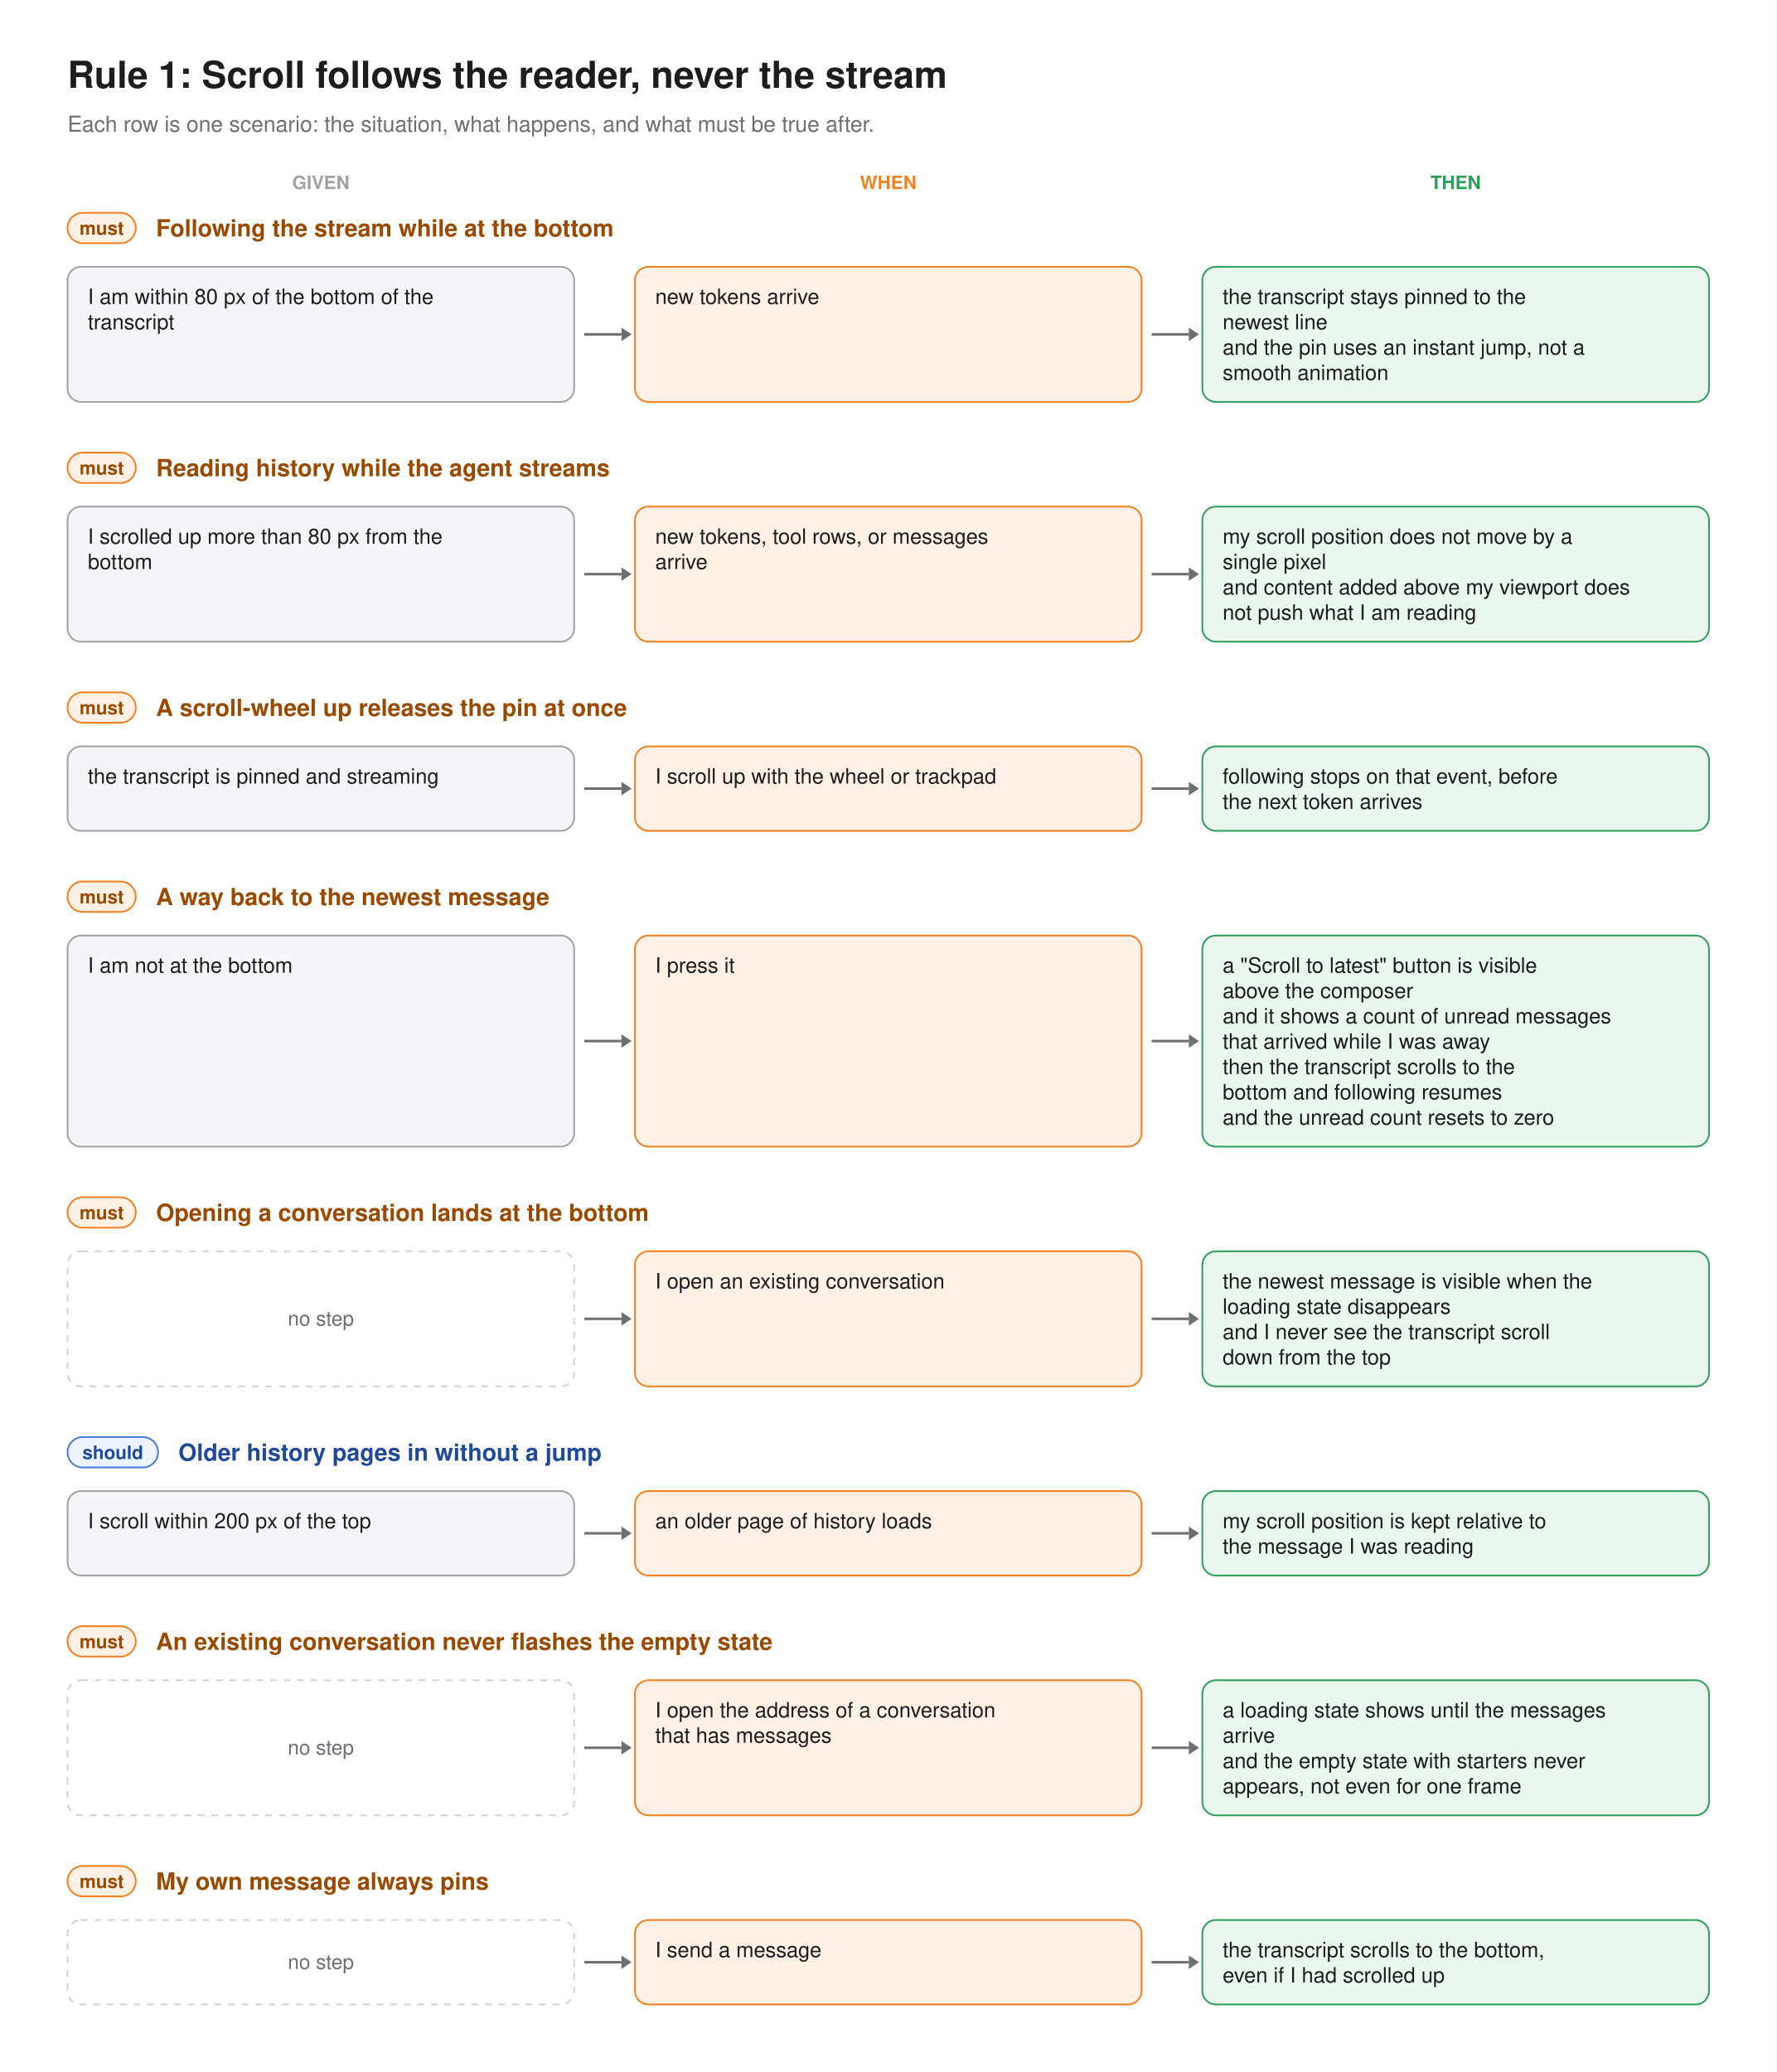
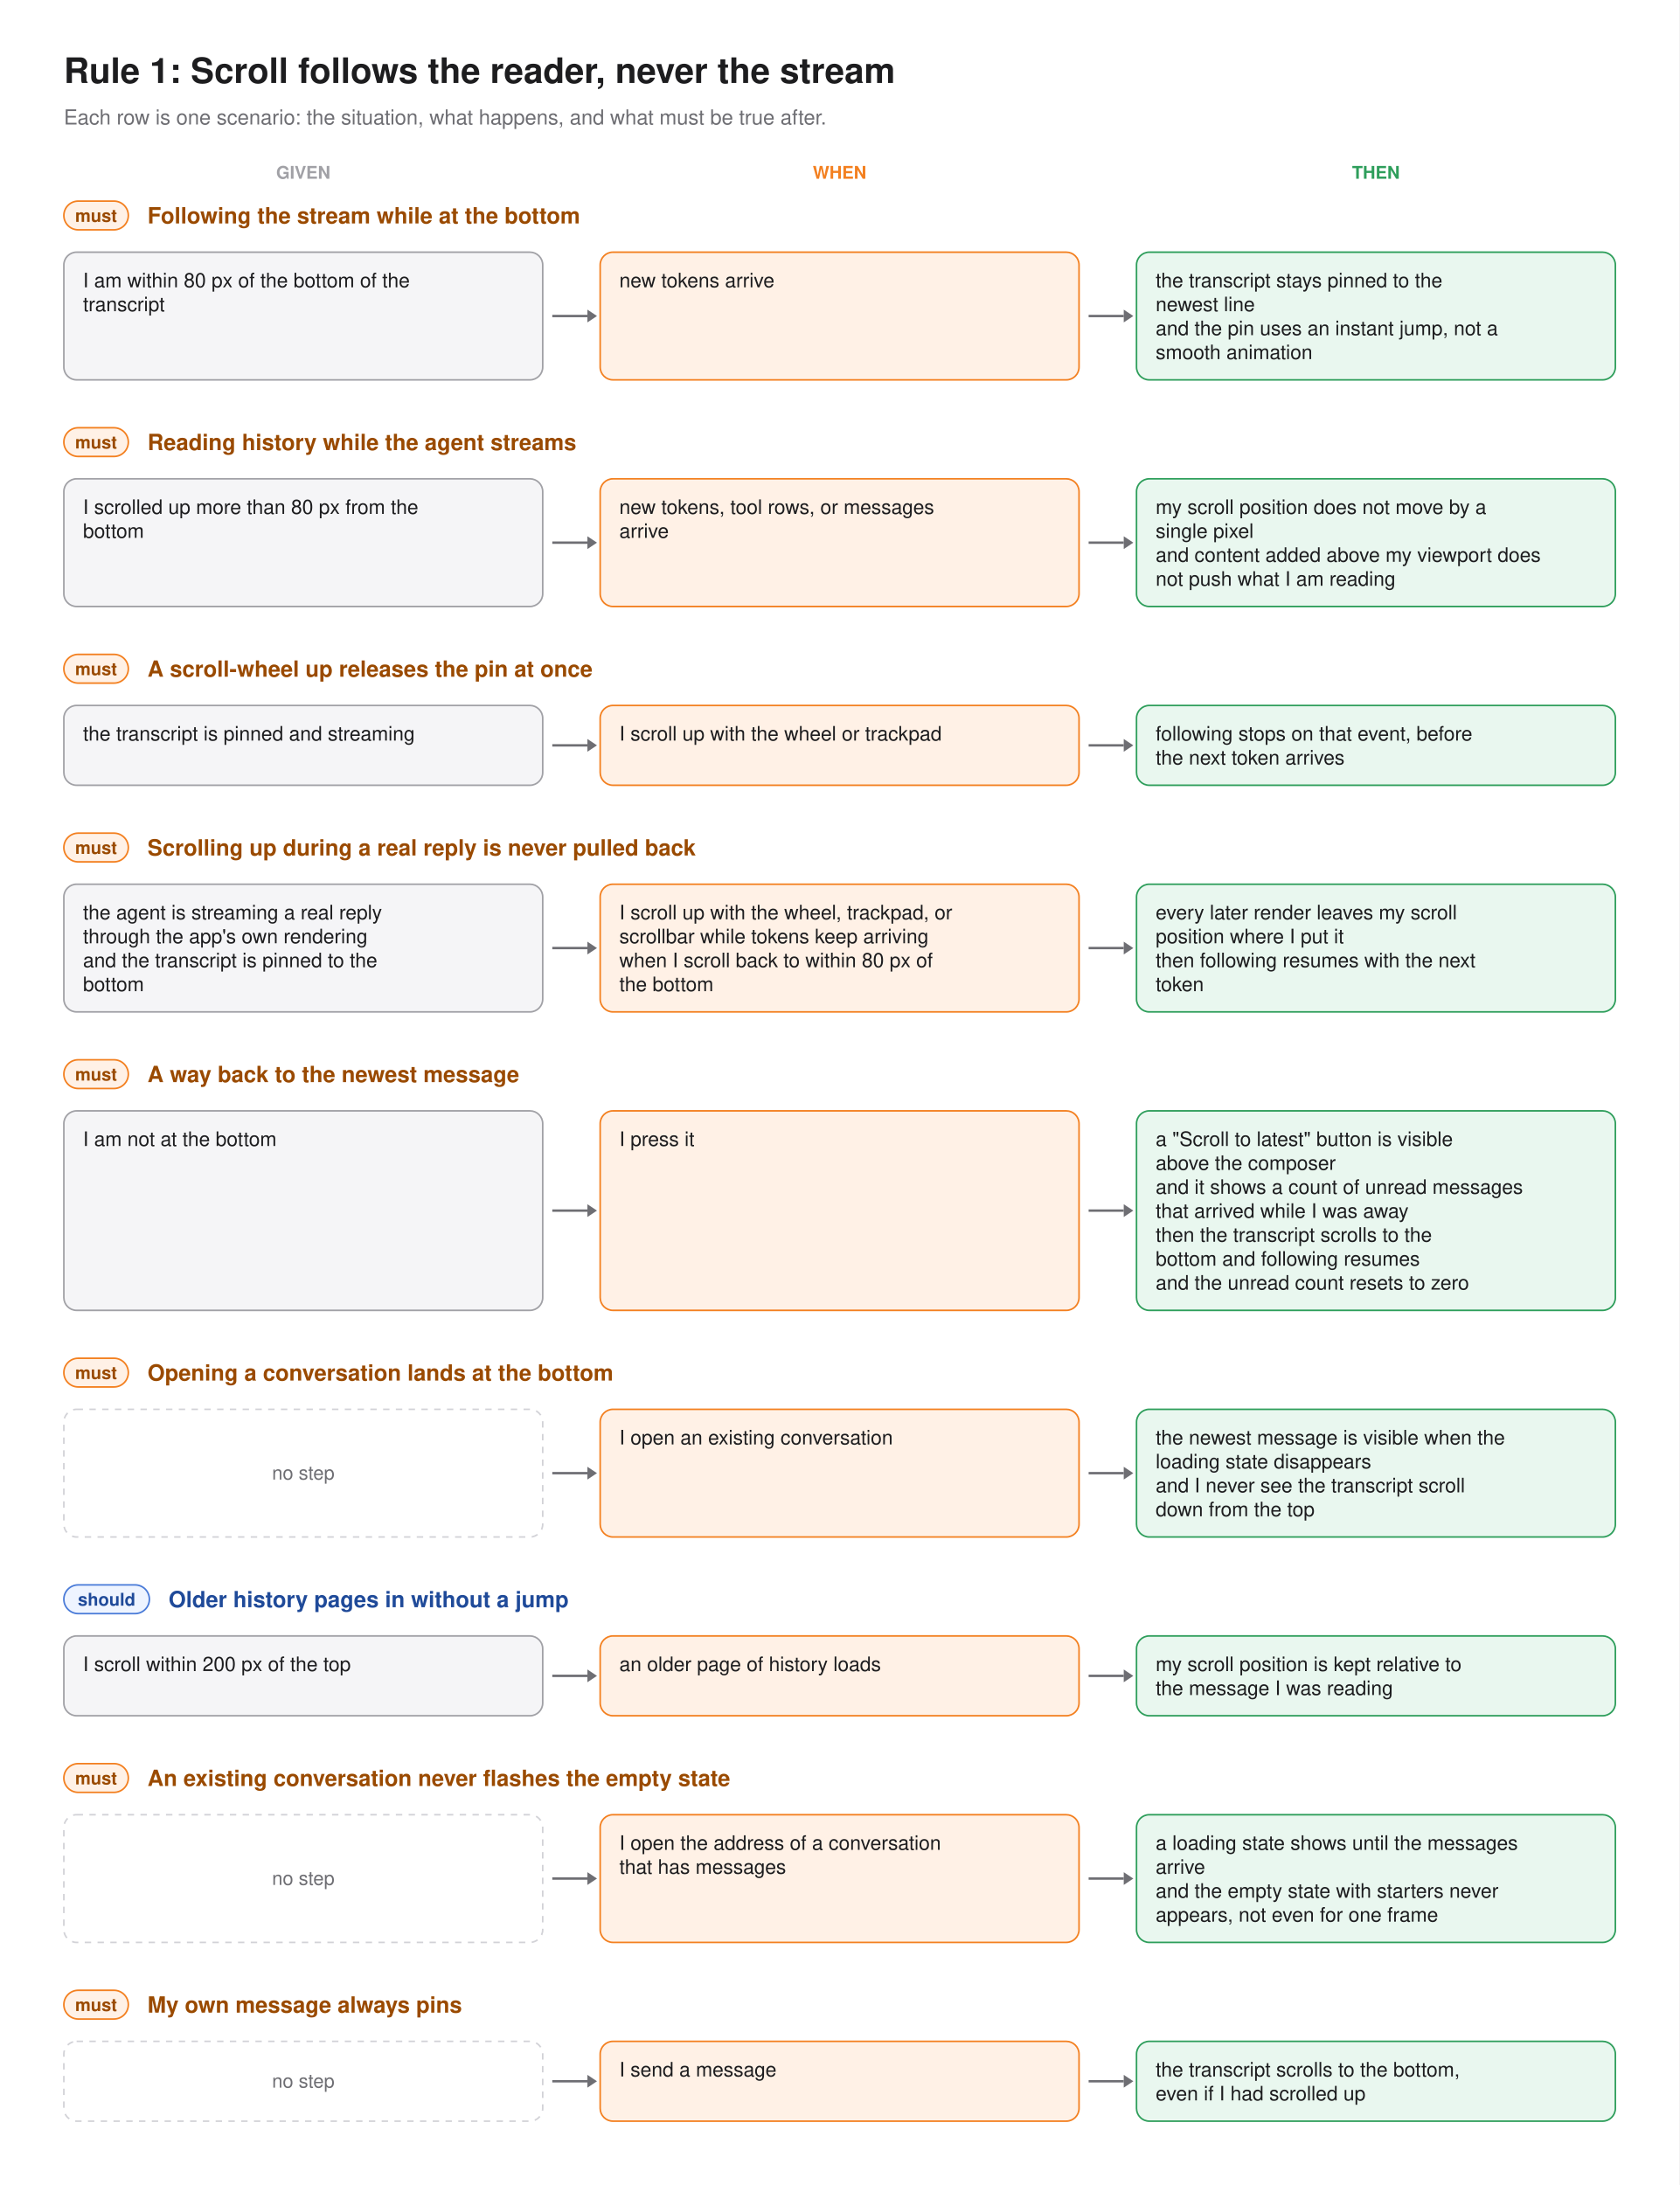
- <svg xmlns="http://www.w3.org/2000/svg" width="1052" height="1227" viewBox="0 0 1052 1227" role="img" aria-label="Basic rule 1: Scroll follows the reader, never the stream">
-   <rect width="1052" height="1227" fill="#ffffff" />
+ <svg xmlns="http://www.w3.org/2000/svg" width="1052" height="1369" viewBox="0 0 1052 1369" role="img" aria-label="Basic rule 1: Scroll follows the reader, never the stream">
+   <rect width="1052" height="1369" fill="#ffffff" />
  <g font-family="ui-sans-serif, -apple-system, 'Segoe UI', Helvetica, Arial, sans-serif">
    <text x="40" y="52" font-size="22" font-weight="700" fill="#1d1d1f" text-anchor="start">Rule 1: Scroll follows the reader, never the stream</text>
    <text x="40" y="78" font-size="13" font-weight="400" fill="#6e6e73" text-anchor="start">Each row is one scenario: the situation, what happens, and what must be true after.</text>
    <text x="190" y="112" font-size="11" font-weight="700" fill="#a1a1a6" text-anchor="middle">GIVEN</text>
    <text x="526" y="112" font-size="11" font-weight="700" fill="#f38020" text-anchor="middle">WHEN</text>
    <text x="862" y="112" font-size="11" font-weight="700" fill="#2e9e5b" text-anchor="middle">THEN</text>
    <rect x="40" y="126" width="40.4" height="18" rx="9" fill="#fff1e6" stroke="#f38020" />
    <text x="60.2" y="139" font-size="11" font-weight="600" fill="#9a4a00" text-anchor="middle">must</text>
    <text x="92.4" y="140" font-size="14" font-weight="600" fill="#9a4a00" text-anchor="start">Following the stream while at the bottom</text>
    <rect x="40" y="158" width="300" height="80" rx="8" fill="#f5f5f7" stroke="#a1a1a6" />
    <text x="52" y="180" font-size="12.5" font-weight="400" fill="#1d1d1f" text-anchor="start">I am within 80 px of the bottom of the</text>
    <text x="52" y="195" font-size="12.5" font-weight="400" fill="#1d1d1f" text-anchor="start">transcript</text>
    <path d="M346 198 H368" stroke="#6e6e73" stroke-width="1.5" />
    <path d="M368 194 L374 198 L368 202 Z" fill="#6e6e73" />
    <rect x="376" y="158" width="300" height="80" rx="8" fill="#fff1e6" stroke="#f38020" />
    <text x="388" y="180" font-size="12.5" font-weight="400" fill="#1d1d1f" text-anchor="start">new tokens arrive</text>
    <path d="M682 198 H704" stroke="#6e6e73" stroke-width="1.5" />
    <path d="M704 194 L710 198 L704 202 Z" fill="#6e6e73" />
    <rect x="712" y="158" width="300" height="80" rx="8" fill="#e9f7ef" stroke="#2e9e5b" />
    <text x="724" y="180" font-size="12.5" font-weight="400" fill="#1d1d1f" text-anchor="start">the transcript stays pinned to the</text>
    <text x="724" y="195" font-size="12.5" font-weight="400" fill="#1d1d1f" text-anchor="start">newest line</text>
    <text x="724" y="210" font-size="12.5" font-weight="400" fill="#1d1d1f" text-anchor="start">and the pin uses an instant jump, not a</text>
    <text x="724" y="225" font-size="12.5" font-weight="400" fill="#1d1d1f" text-anchor="start">smooth animation</text>
    <rect x="40" y="268" width="40.4" height="18" rx="9" fill="#fff1e6" stroke="#f38020" />
    <text x="60.2" y="281" font-size="11" font-weight="600" fill="#9a4a00" text-anchor="middle">must</text>
    <text x="92.4" y="282" font-size="14" font-weight="600" fill="#9a4a00" text-anchor="start">Reading history while the agent streams</text>
    <rect x="40" y="300" width="300" height="80" rx="8" fill="#f5f5f7" stroke="#a1a1a6" />
    <text x="52" y="322" font-size="12.5" font-weight="400" fill="#1d1d1f" text-anchor="start">I scrolled up more than 80 px from the</text>
    <text x="52" y="337" font-size="12.5" font-weight="400" fill="#1d1d1f" text-anchor="start">bottom</text>
    <path d="M346 340 H368" stroke="#6e6e73" stroke-width="1.5" />
    <path d="M368 336 L374 340 L368 344 Z" fill="#6e6e73" />
    <rect x="376" y="300" width="300" height="80" rx="8" fill="#fff1e6" stroke="#f38020" />
    <text x="388" y="322" font-size="12.5" font-weight="400" fill="#1d1d1f" text-anchor="start">new tokens, tool rows, or messages</text>
    <text x="388" y="337" font-size="12.5" font-weight="400" fill="#1d1d1f" text-anchor="start">arrive</text>
    <path d="M682 340 H704" stroke="#6e6e73" stroke-width="1.5" />
    <path d="M704 336 L710 340 L704 344 Z" fill="#6e6e73" />
    <rect x="712" y="300" width="300" height="80" rx="8" fill="#e9f7ef" stroke="#2e9e5b" />
    <text x="724" y="322" font-size="12.5" font-weight="400" fill="#1d1d1f" text-anchor="start">my scroll position does not move by a</text>
    <text x="724" y="337" font-size="12.5" font-weight="400" fill="#1d1d1f" text-anchor="start">single pixel</text>
    <text x="724" y="352" font-size="12.5" font-weight="400" fill="#1d1d1f" text-anchor="start">and content added above my viewport does</text>
    <text x="724" y="367" font-size="12.5" font-weight="400" fill="#1d1d1f" text-anchor="start">not push what I am reading</text>
    <rect x="40" y="410" width="40.4" height="18" rx="9" fill="#fff1e6" stroke="#f38020" />
    <text x="60.2" y="423" font-size="11" font-weight="600" fill="#9a4a00" text-anchor="middle">must</text>
    <text x="92.4" y="424" font-size="14" font-weight="600" fill="#9a4a00" text-anchor="start">A scroll-wheel up releases the pin at once</text>
    <rect x="40" y="442" width="300" height="50" rx="8" fill="#f5f5f7" stroke="#a1a1a6" />
    <text x="52" y="464" font-size="12.5" font-weight="400" fill="#1d1d1f" text-anchor="start">the transcript is pinned and streaming</text>
    <path d="M346 467 H368" stroke="#6e6e73" stroke-width="1.5" />
    <path d="M368 463 L374 467 L368 471 Z" fill="#6e6e73" />
    <rect x="376" y="442" width="300" height="50" rx="8" fill="#fff1e6" stroke="#f38020" />
    <text x="388" y="464" font-size="12.5" font-weight="400" fill="#1d1d1f" text-anchor="start">I scroll up with the wheel or trackpad</text>
    <path d="M682 467 H704" stroke="#6e6e73" stroke-width="1.5" />
    <path d="M704 463 L710 467 L704 471 Z" fill="#6e6e73" />
    <rect x="712" y="442" width="300" height="50" rx="8" fill="#e9f7ef" stroke="#2e9e5b" />
    <text x="724" y="464" font-size="12.5" font-weight="400" fill="#1d1d1f" text-anchor="start">following stops on that event, before</text>
    <text x="724" y="479" font-size="12.5" font-weight="400" fill="#1d1d1f" text-anchor="start">the next token arrives</text>
    <rect x="40" y="522" width="40.4" height="18" rx="9" fill="#fff1e6" stroke="#f38020" />
    <text x="60.2" y="535" font-size="11" font-weight="600" fill="#9a4a00" text-anchor="middle">must</text>
-     <text x="92.4" y="536" font-size="14" font-weight="600" fill="#9a4a00" text-anchor="start">A way back to the newest message</text>
-     <rect x="40" y="554" width="300" height="125" rx="8" fill="#f5f5f7" stroke="#a1a1a6" />
-     <text x="52" y="576" font-size="12.5" font-weight="400" fill="#1d1d1f" text-anchor="start">I am not at the bottom</text>
-     <path d="M346 616.5 H368" stroke="#6e6e73" stroke-width="1.5" />
-     <path d="M368 612.5 L374 616.5 L368 620.5 Z" fill="#6e6e73" />
-     <rect x="376" y="554" width="300" height="125" rx="8" fill="#fff1e6" stroke="#f38020" />
-     <text x="388" y="576" font-size="12.5" font-weight="400" fill="#1d1d1f" text-anchor="start">I press it</text>
-     <path d="M682 616.5 H704" stroke="#6e6e73" stroke-width="1.5" />
-     <path d="M704 612.5 L710 616.5 L704 620.5 Z" fill="#6e6e73" />
-     <rect x="712" y="554" width="300" height="125" rx="8" fill="#e9f7ef" stroke="#2e9e5b" />
-     <text x="724" y="576" font-size="12.5" font-weight="400" fill="#1d1d1f" text-anchor="start">a "Scroll to latest" button is visible</text>
-     <text x="724" y="591" font-size="12.5" font-weight="400" fill="#1d1d1f" text-anchor="start">above the composer</text>
-     <text x="724" y="606" font-size="12.5" font-weight="400" fill="#1d1d1f" text-anchor="start">and it shows a count of unread messages</text>
-     <text x="724" y="621" font-size="12.5" font-weight="400" fill="#1d1d1f" text-anchor="start">that arrived while I was away</text>
-     <text x="724" y="636" font-size="12.5" font-weight="400" fill="#1d1d1f" text-anchor="start">then the transcript scrolls to the</text>
-     <text x="724" y="651" font-size="12.5" font-weight="400" fill="#1d1d1f" text-anchor="start">bottom and following resumes</text>
-     <text x="724" y="666" font-size="12.5" font-weight="400" fill="#1d1d1f" text-anchor="start">and the unread count resets to zero</text>
-     <rect x="40" y="709" width="40.4" height="18" rx="9" fill="#fff1e6" stroke="#f38020" />
-     <text x="60.2" y="722" font-size="11" font-weight="600" fill="#9a4a00" text-anchor="middle">must</text>
-     <text x="92.4" y="723" font-size="14" font-weight="600" fill="#9a4a00" text-anchor="start">Opening a conversation lands at the bottom</text>
-     <rect x="40" y="741" width="300" height="80" rx="8" fill="none" stroke="#d2d2d7" stroke-dasharray="4 4" />
-     <text x="190" y="785" font-size="12" font-weight="400" fill="#6e6e73" text-anchor="middle">no step</text>
-     <path d="M346 781 H368" stroke="#6e6e73" stroke-width="1.5" />
-     <path d="M368 777 L374 781 L368 785 Z" fill="#6e6e73" />
-     <rect x="376" y="741" width="300" height="80" rx="8" fill="#fff1e6" stroke="#f38020" />
-     <text x="388" y="763" font-size="12.5" font-weight="400" fill="#1d1d1f" text-anchor="start">I open an existing conversation</text>
-     <path d="M682 781 H704" stroke="#6e6e73" stroke-width="1.5" />
-     <path d="M704 777 L710 781 L704 785 Z" fill="#6e6e73" />
-     <rect x="712" y="741" width="300" height="80" rx="8" fill="#e9f7ef" stroke="#2e9e5b" />
-     <text x="724" y="763" font-size="12.5" font-weight="400" fill="#1d1d1f" text-anchor="start">the newest message is visible when the</text>
-     <text x="724" y="778" font-size="12.5" font-weight="400" fill="#1d1d1f" text-anchor="start">loading state disappears</text>
-     <text x="724" y="793" font-size="12.5" font-weight="400" fill="#1d1d1f" text-anchor="start">and I never see the transcript scroll</text>
-     <text x="724" y="808" font-size="12.5" font-weight="400" fill="#1d1d1f" text-anchor="start">down from the top</text>
-     <rect x="40" y="851" width="53.6" height="18" rx="9" fill="#eef4ff" stroke="#4a7bd8" />
-     <text x="66.8" y="864" font-size="11" font-weight="600" fill="#1f4a99" text-anchor="middle">should</text>
-     <text x="105.6" y="865" font-size="14" font-weight="600" fill="#1f4a99" text-anchor="start">Older history pages in without a jump</text>
-     <rect x="40" y="883" width="300" height="50" rx="8" fill="#f5f5f7" stroke="#a1a1a6" />
-     <text x="52" y="905" font-size="12.5" font-weight="400" fill="#1d1d1f" text-anchor="start">I scroll within 200 px of the top</text>
-     <path d="M346 908 H368" stroke="#6e6e73" stroke-width="1.5" />
-     <path d="M368 904 L374 908 L368 912 Z" fill="#6e6e73" />
-     <rect x="376" y="883" width="300" height="50" rx="8" fill="#fff1e6" stroke="#f38020" />
-     <text x="388" y="905" font-size="12.5" font-weight="400" fill="#1d1d1f" text-anchor="start">an older page of history loads</text>
-     <path d="M682 908 H704" stroke="#6e6e73" stroke-width="1.5" />
-     <path d="M704 904 L710 908 L704 912 Z" fill="#6e6e73" />
-     <rect x="712" y="883" width="300" height="50" rx="8" fill="#e9f7ef" stroke="#2e9e5b" />
-     <text x="724" y="905" font-size="12.5" font-weight="400" fill="#1d1d1f" text-anchor="start">my scroll position is kept relative to</text>
-     <text x="724" y="920" font-size="12.5" font-weight="400" fill="#1d1d1f" text-anchor="start">the message I was reading</text>
-     <rect x="40" y="963" width="40.4" height="18" rx="9" fill="#fff1e6" stroke="#f38020" />
-     <text x="60.2" y="976" font-size="11" font-weight="600" fill="#9a4a00" text-anchor="middle">must</text>
-     <text x="92.4" y="977" font-size="14" font-weight="600" fill="#9a4a00" text-anchor="start">An existing conversation never flashes the empty state</text>
-     <rect x="40" y="995" width="300" height="80" rx="8" fill="none" stroke="#d2d2d7" stroke-dasharray="4 4" />
-     <text x="190" y="1039" font-size="12" font-weight="400" fill="#6e6e73" text-anchor="middle">no step</text>
-     <path d="M346 1035 H368" stroke="#6e6e73" stroke-width="1.5" />
-     <path d="M368 1031 L374 1035 L368 1039 Z" fill="#6e6e73" />
-     <rect x="376" y="995" width="300" height="80" rx="8" fill="#fff1e6" stroke="#f38020" />
-     <text x="388" y="1017" font-size="12.5" font-weight="400" fill="#1d1d1f" text-anchor="start">I open the address of a conversation</text>
-     <text x="388" y="1032" font-size="12.5" font-weight="400" fill="#1d1d1f" text-anchor="start">that has messages</text>
-     <path d="M682 1035 H704" stroke="#6e6e73" stroke-width="1.5" />
-     <path d="M704 1031 L710 1035 L704 1039 Z" fill="#6e6e73" />
-     <rect x="712" y="995" width="300" height="80" rx="8" fill="#e9f7ef" stroke="#2e9e5b" />
-     <text x="724" y="1017" font-size="12.5" font-weight="400" fill="#1d1d1f" text-anchor="start">a loading state shows until the messages</text>
-     <text x="724" y="1032" font-size="12.5" font-weight="400" fill="#1d1d1f" text-anchor="start">arrive</text>
-     <text x="724" y="1047" font-size="12.5" font-weight="400" fill="#1d1d1f" text-anchor="start">and the empty state with starters never</text>
-     <text x="724" y="1062" font-size="12.5" font-weight="400" fill="#1d1d1f" text-anchor="start">appears, not even for one frame</text>
+     <text x="92.4" y="536" font-size="14" font-weight="600" fill="#9a4a00" text-anchor="start">Scrolling up during a real reply is never pulled back</text>
+     <rect x="40" y="554" width="300" height="80" rx="8" fill="#f5f5f7" stroke="#a1a1a6" />
+     <text x="52" y="576" font-size="12.5" font-weight="400" fill="#1d1d1f" text-anchor="start">the agent is streaming a real reply</text>
+     <text x="52" y="591" font-size="12.5" font-weight="400" fill="#1d1d1f" text-anchor="start">through the app's own rendering</text>
+     <text x="52" y="606" font-size="12.5" font-weight="400" fill="#1d1d1f" text-anchor="start">and the transcript is pinned to the</text>
+     <text x="52" y="621" font-size="12.5" font-weight="400" fill="#1d1d1f" text-anchor="start">bottom</text>
+     <path d="M346 594 H368" stroke="#6e6e73" stroke-width="1.5" />
+     <path d="M368 590 L374 594 L368 598 Z" fill="#6e6e73" />
+     <rect x="376" y="554" width="300" height="80" rx="8" fill="#fff1e6" stroke="#f38020" />
+     <text x="388" y="576" font-size="12.5" font-weight="400" fill="#1d1d1f" text-anchor="start">I scroll up with the wheel, trackpad, or</text>
+     <text x="388" y="591" font-size="12.5" font-weight="400" fill="#1d1d1f" text-anchor="start">scrollbar while tokens keep arriving</text>
+     <text x="388" y="606" font-size="12.5" font-weight="400" fill="#1d1d1f" text-anchor="start">when I scroll back to within 80 px of</text>
+     <text x="388" y="621" font-size="12.5" font-weight="400" fill="#1d1d1f" text-anchor="start">the bottom</text>
+     <path d="M682 594 H704" stroke="#6e6e73" stroke-width="1.5" />
+     <path d="M704 590 L710 594 L704 598 Z" fill="#6e6e73" />
+     <rect x="712" y="554" width="300" height="80" rx="8" fill="#e9f7ef" stroke="#2e9e5b" />
+     <text x="724" y="576" font-size="12.5" font-weight="400" fill="#1d1d1f" text-anchor="start">every later render leaves my scroll</text>
+     <text x="724" y="591" font-size="12.5" font-weight="400" fill="#1d1d1f" text-anchor="start">position where I put it</text>
+     <text x="724" y="606" font-size="12.5" font-weight="400" fill="#1d1d1f" text-anchor="start">then following resumes with the next</text>
+     <text x="724" y="621" font-size="12.5" font-weight="400" fill="#1d1d1f" text-anchor="start">token</text>
+     <rect x="40" y="664" width="40.4" height="18" rx="9" fill="#fff1e6" stroke="#f38020" />
+     <text x="60.2" y="677" font-size="11" font-weight="600" fill="#9a4a00" text-anchor="middle">must</text>
+     <text x="92.4" y="678" font-size="14" font-weight="600" fill="#9a4a00" text-anchor="start">A way back to the newest message</text>
+     <rect x="40" y="696" width="300" height="125" rx="8" fill="#f5f5f7" stroke="#a1a1a6" />
+     <text x="52" y="718" font-size="12.5" font-weight="400" fill="#1d1d1f" text-anchor="start">I am not at the bottom</text>
+     <path d="M346 758.5 H368" stroke="#6e6e73" stroke-width="1.5" />
+     <path d="M368 754.5 L374 758.5 L368 762.5 Z" fill="#6e6e73" />
+     <rect x="376" y="696" width="300" height="125" rx="8" fill="#fff1e6" stroke="#f38020" />
+     <text x="388" y="718" font-size="12.5" font-weight="400" fill="#1d1d1f" text-anchor="start">I press it</text>
+     <path d="M682 758.5 H704" stroke="#6e6e73" stroke-width="1.5" />
+     <path d="M704 754.5 L710 758.5 L704 762.5 Z" fill="#6e6e73" />
+     <rect x="712" y="696" width="300" height="125" rx="8" fill="#e9f7ef" stroke="#2e9e5b" />
+     <text x="724" y="718" font-size="12.5" font-weight="400" fill="#1d1d1f" text-anchor="start">a "Scroll to latest" button is visible</text>
+     <text x="724" y="733" font-size="12.5" font-weight="400" fill="#1d1d1f" text-anchor="start">above the composer</text>
+     <text x="724" y="748" font-size="12.5" font-weight="400" fill="#1d1d1f" text-anchor="start">and it shows a count of unread messages</text>
+     <text x="724" y="763" font-size="12.5" font-weight="400" fill="#1d1d1f" text-anchor="start">that arrived while I was away</text>
+     <text x="724" y="778" font-size="12.5" font-weight="400" fill="#1d1d1f" text-anchor="start">then the transcript scrolls to the</text>
+     <text x="724" y="793" font-size="12.5" font-weight="400" fill="#1d1d1f" text-anchor="start">bottom and following resumes</text>
+     <text x="724" y="808" font-size="12.5" font-weight="400" fill="#1d1d1f" text-anchor="start">and the unread count resets to zero</text>
+     <rect x="40" y="851" width="40.4" height="18" rx="9" fill="#fff1e6" stroke="#f38020" />
+     <text x="60.2" y="864" font-size="11" font-weight="600" fill="#9a4a00" text-anchor="middle">must</text>
+     <text x="92.4" y="865" font-size="14" font-weight="600" fill="#9a4a00" text-anchor="start">Opening a conversation lands at the bottom</text>
+     <rect x="40" y="883" width="300" height="80" rx="8" fill="none" stroke="#d2d2d7" stroke-dasharray="4 4" />
+     <text x="190" y="927" font-size="12" font-weight="400" fill="#6e6e73" text-anchor="middle">no step</text>
+     <path d="M346 923 H368" stroke="#6e6e73" stroke-width="1.5" />
+     <path d="M368 919 L374 923 L368 927 Z" fill="#6e6e73" />
+     <rect x="376" y="883" width="300" height="80" rx="8" fill="#fff1e6" stroke="#f38020" />
+     <text x="388" y="905" font-size="12.5" font-weight="400" fill="#1d1d1f" text-anchor="start">I open an existing conversation</text>
+     <path d="M682 923 H704" stroke="#6e6e73" stroke-width="1.5" />
+     <path d="M704 919 L710 923 L704 927 Z" fill="#6e6e73" />
+     <rect x="712" y="883" width="300" height="80" rx="8" fill="#e9f7ef" stroke="#2e9e5b" />
+     <text x="724" y="905" font-size="12.5" font-weight="400" fill="#1d1d1f" text-anchor="start">the newest message is visible when the</text>
+     <text x="724" y="920" font-size="12.5" font-weight="400" fill="#1d1d1f" text-anchor="start">loading state disappears</text>
+     <text x="724" y="935" font-size="12.5" font-weight="400" fill="#1d1d1f" text-anchor="start">and I never see the transcript scroll</text>
+     <text x="724" y="950" font-size="12.5" font-weight="400" fill="#1d1d1f" text-anchor="start">down from the top</text>
+     <rect x="40" y="993" width="53.6" height="18" rx="9" fill="#eef4ff" stroke="#4a7bd8" />
+     <text x="66.8" y="1006" font-size="11" font-weight="600" fill="#1f4a99" text-anchor="middle">should</text>
+     <text x="105.6" y="1007" font-size="14" font-weight="600" fill="#1f4a99" text-anchor="start">Older history pages in without a jump</text>
+     <rect x="40" y="1025" width="300" height="50" rx="8" fill="#f5f5f7" stroke="#a1a1a6" />
+     <text x="52" y="1047" font-size="12.5" font-weight="400" fill="#1d1d1f" text-anchor="start">I scroll within 200 px of the top</text>
+     <path d="M346 1050 H368" stroke="#6e6e73" stroke-width="1.5" />
+     <path d="M368 1046 L374 1050 L368 1054 Z" fill="#6e6e73" />
+     <rect x="376" y="1025" width="300" height="50" rx="8" fill="#fff1e6" stroke="#f38020" />
+     <text x="388" y="1047" font-size="12.5" font-weight="400" fill="#1d1d1f" text-anchor="start">an older page of history loads</text>
+     <path d="M682 1050 H704" stroke="#6e6e73" stroke-width="1.5" />
+     <path d="M704 1046 L710 1050 L704 1054 Z" fill="#6e6e73" />
+     <rect x="712" y="1025" width="300" height="50" rx="8" fill="#e9f7ef" stroke="#2e9e5b" />
+     <text x="724" y="1047" font-size="12.5" font-weight="400" fill="#1d1d1f" text-anchor="start">my scroll position is kept relative to</text>
+     <text x="724" y="1062" font-size="12.5" font-weight="400" fill="#1d1d1f" text-anchor="start">the message I was reading</text>
    <rect x="40" y="1105" width="40.4" height="18" rx="9" fill="#fff1e6" stroke="#f38020" />
    <text x="60.2" y="1118" font-size="11" font-weight="600" fill="#9a4a00" text-anchor="middle">must</text>
-     <text x="92.4" y="1119" font-size="14" font-weight="600" fill="#9a4a00" text-anchor="start">My own message always pins</text>
-     <rect x="40" y="1137" width="300" height="50" rx="8" fill="none" stroke="#d2d2d7" stroke-dasharray="4 4" />
-     <text x="190" y="1166" font-size="12" font-weight="400" fill="#6e6e73" text-anchor="middle">no step</text>
-     <path d="M346 1162 H368" stroke="#6e6e73" stroke-width="1.5" />
-     <path d="M368 1158 L374 1162 L368 1166 Z" fill="#6e6e73" />
-     <rect x="376" y="1137" width="300" height="50" rx="8" fill="#fff1e6" stroke="#f38020" />
-     <text x="388" y="1159" font-size="12.5" font-weight="400" fill="#1d1d1f" text-anchor="start">I send a message</text>
-     <path d="M682 1162 H704" stroke="#6e6e73" stroke-width="1.5" />
-     <path d="M704 1158 L710 1162 L704 1166 Z" fill="#6e6e73" />
-     <rect x="712" y="1137" width="300" height="50" rx="8" fill="#e9f7ef" stroke="#2e9e5b" />
-     <text x="724" y="1159" font-size="12.5" font-weight="400" fill="#1d1d1f" text-anchor="start">the transcript scrolls to the bottom,</text>
-     <text x="724" y="1174" font-size="12.5" font-weight="400" fill="#1d1d1f" text-anchor="start">even if I had scrolled up</text>
+     <text x="92.4" y="1119" font-size="14" font-weight="600" fill="#9a4a00" text-anchor="start">An existing conversation never flashes the empty state</text>
+     <rect x="40" y="1137" width="300" height="80" rx="8" fill="none" stroke="#d2d2d7" stroke-dasharray="4 4" />
+     <text x="190" y="1181" font-size="12" font-weight="400" fill="#6e6e73" text-anchor="middle">no step</text>
+     <path d="M346 1177 H368" stroke="#6e6e73" stroke-width="1.5" />
+     <path d="M368 1173 L374 1177 L368 1181 Z" fill="#6e6e73" />
+     <rect x="376" y="1137" width="300" height="80" rx="8" fill="#fff1e6" stroke="#f38020" />
+     <text x="388" y="1159" font-size="12.5" font-weight="400" fill="#1d1d1f" text-anchor="start">I open the address of a conversation</text>
+     <text x="388" y="1174" font-size="12.5" font-weight="400" fill="#1d1d1f" text-anchor="start">that has messages</text>
+     <path d="M682 1177 H704" stroke="#6e6e73" stroke-width="1.5" />
+     <path d="M704 1173 L710 1177 L704 1181 Z" fill="#6e6e73" />
+     <rect x="712" y="1137" width="300" height="80" rx="8" fill="#e9f7ef" stroke="#2e9e5b" />
+     <text x="724" y="1159" font-size="12.5" font-weight="400" fill="#1d1d1f" text-anchor="start">a loading state shows until the messages</text>
+     <text x="724" y="1174" font-size="12.5" font-weight="400" fill="#1d1d1f" text-anchor="start">arrive</text>
+     <text x="724" y="1189" font-size="12.5" font-weight="400" fill="#1d1d1f" text-anchor="start">and the empty state with starters never</text>
+     <text x="724" y="1204" font-size="12.5" font-weight="400" fill="#1d1d1f" text-anchor="start">appears, not even for one frame</text>
+     <rect x="40" y="1247" width="40.4" height="18" rx="9" fill="#fff1e6" stroke="#f38020" />
+     <text x="60.2" y="1260" font-size="11" font-weight="600" fill="#9a4a00" text-anchor="middle">must</text>
+     <text x="92.4" y="1261" font-size="14" font-weight="600" fill="#9a4a00" text-anchor="start">My own message always pins</text>
+     <rect x="40" y="1279" width="300" height="50" rx="8" fill="none" stroke="#d2d2d7" stroke-dasharray="4 4" />
+     <text x="190" y="1308" font-size="12" font-weight="400" fill="#6e6e73" text-anchor="middle">no step</text>
+     <path d="M346 1304 H368" stroke="#6e6e73" stroke-width="1.5" />
+     <path d="M368 1300 L374 1304 L368 1308 Z" fill="#6e6e73" />
+     <rect x="376" y="1279" width="300" height="50" rx="8" fill="#fff1e6" stroke="#f38020" />
+     <text x="388" y="1301" font-size="12.5" font-weight="400" fill="#1d1d1f" text-anchor="start">I send a message</text>
+     <path d="M682 1304 H704" stroke="#6e6e73" stroke-width="1.5" />
+     <path d="M704 1300 L710 1304 L704 1308 Z" fill="#6e6e73" />
+     <rect x="712" y="1279" width="300" height="50" rx="8" fill="#e9f7ef" stroke="#2e9e5b" />
+     <text x="724" y="1301" font-size="12.5" font-weight="400" fill="#1d1d1f" text-anchor="start">the transcript scrolls to the bottom,</text>
+     <text x="724" y="1316" font-size="12.5" font-weight="400" fill="#1d1d1f" text-anchor="start">even if I had scrolled up</text>
  </g>
</svg>
